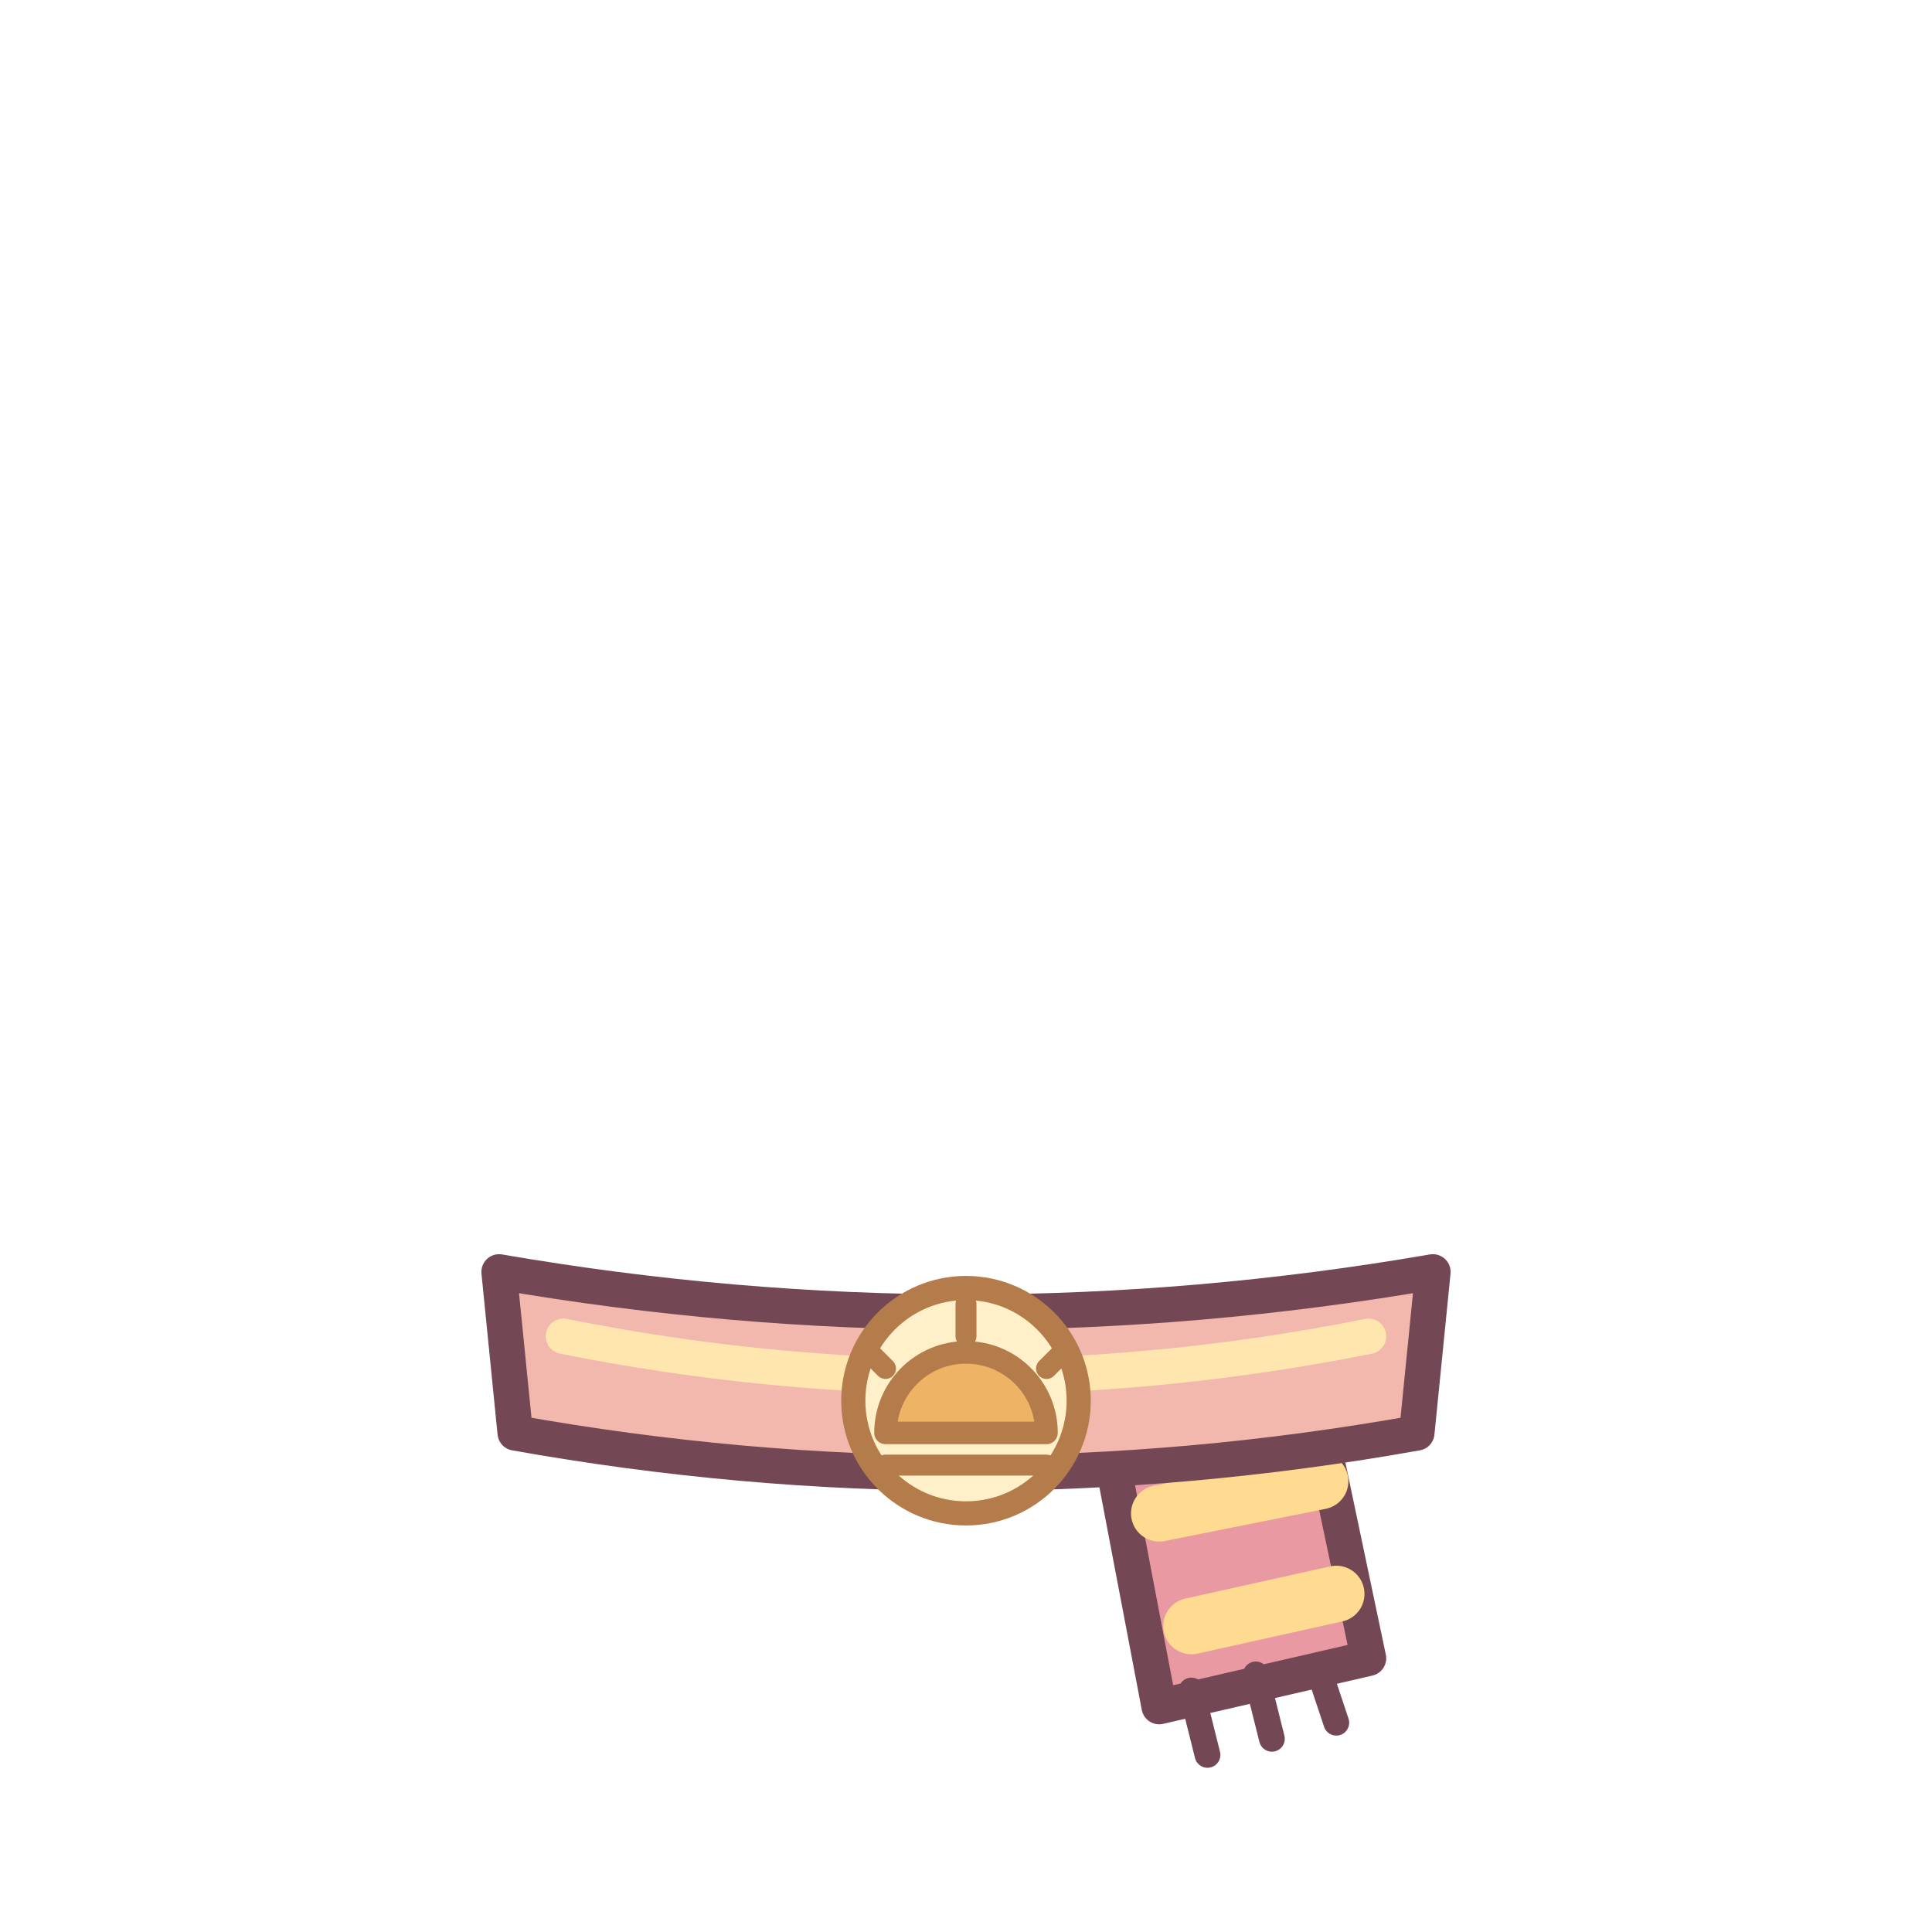
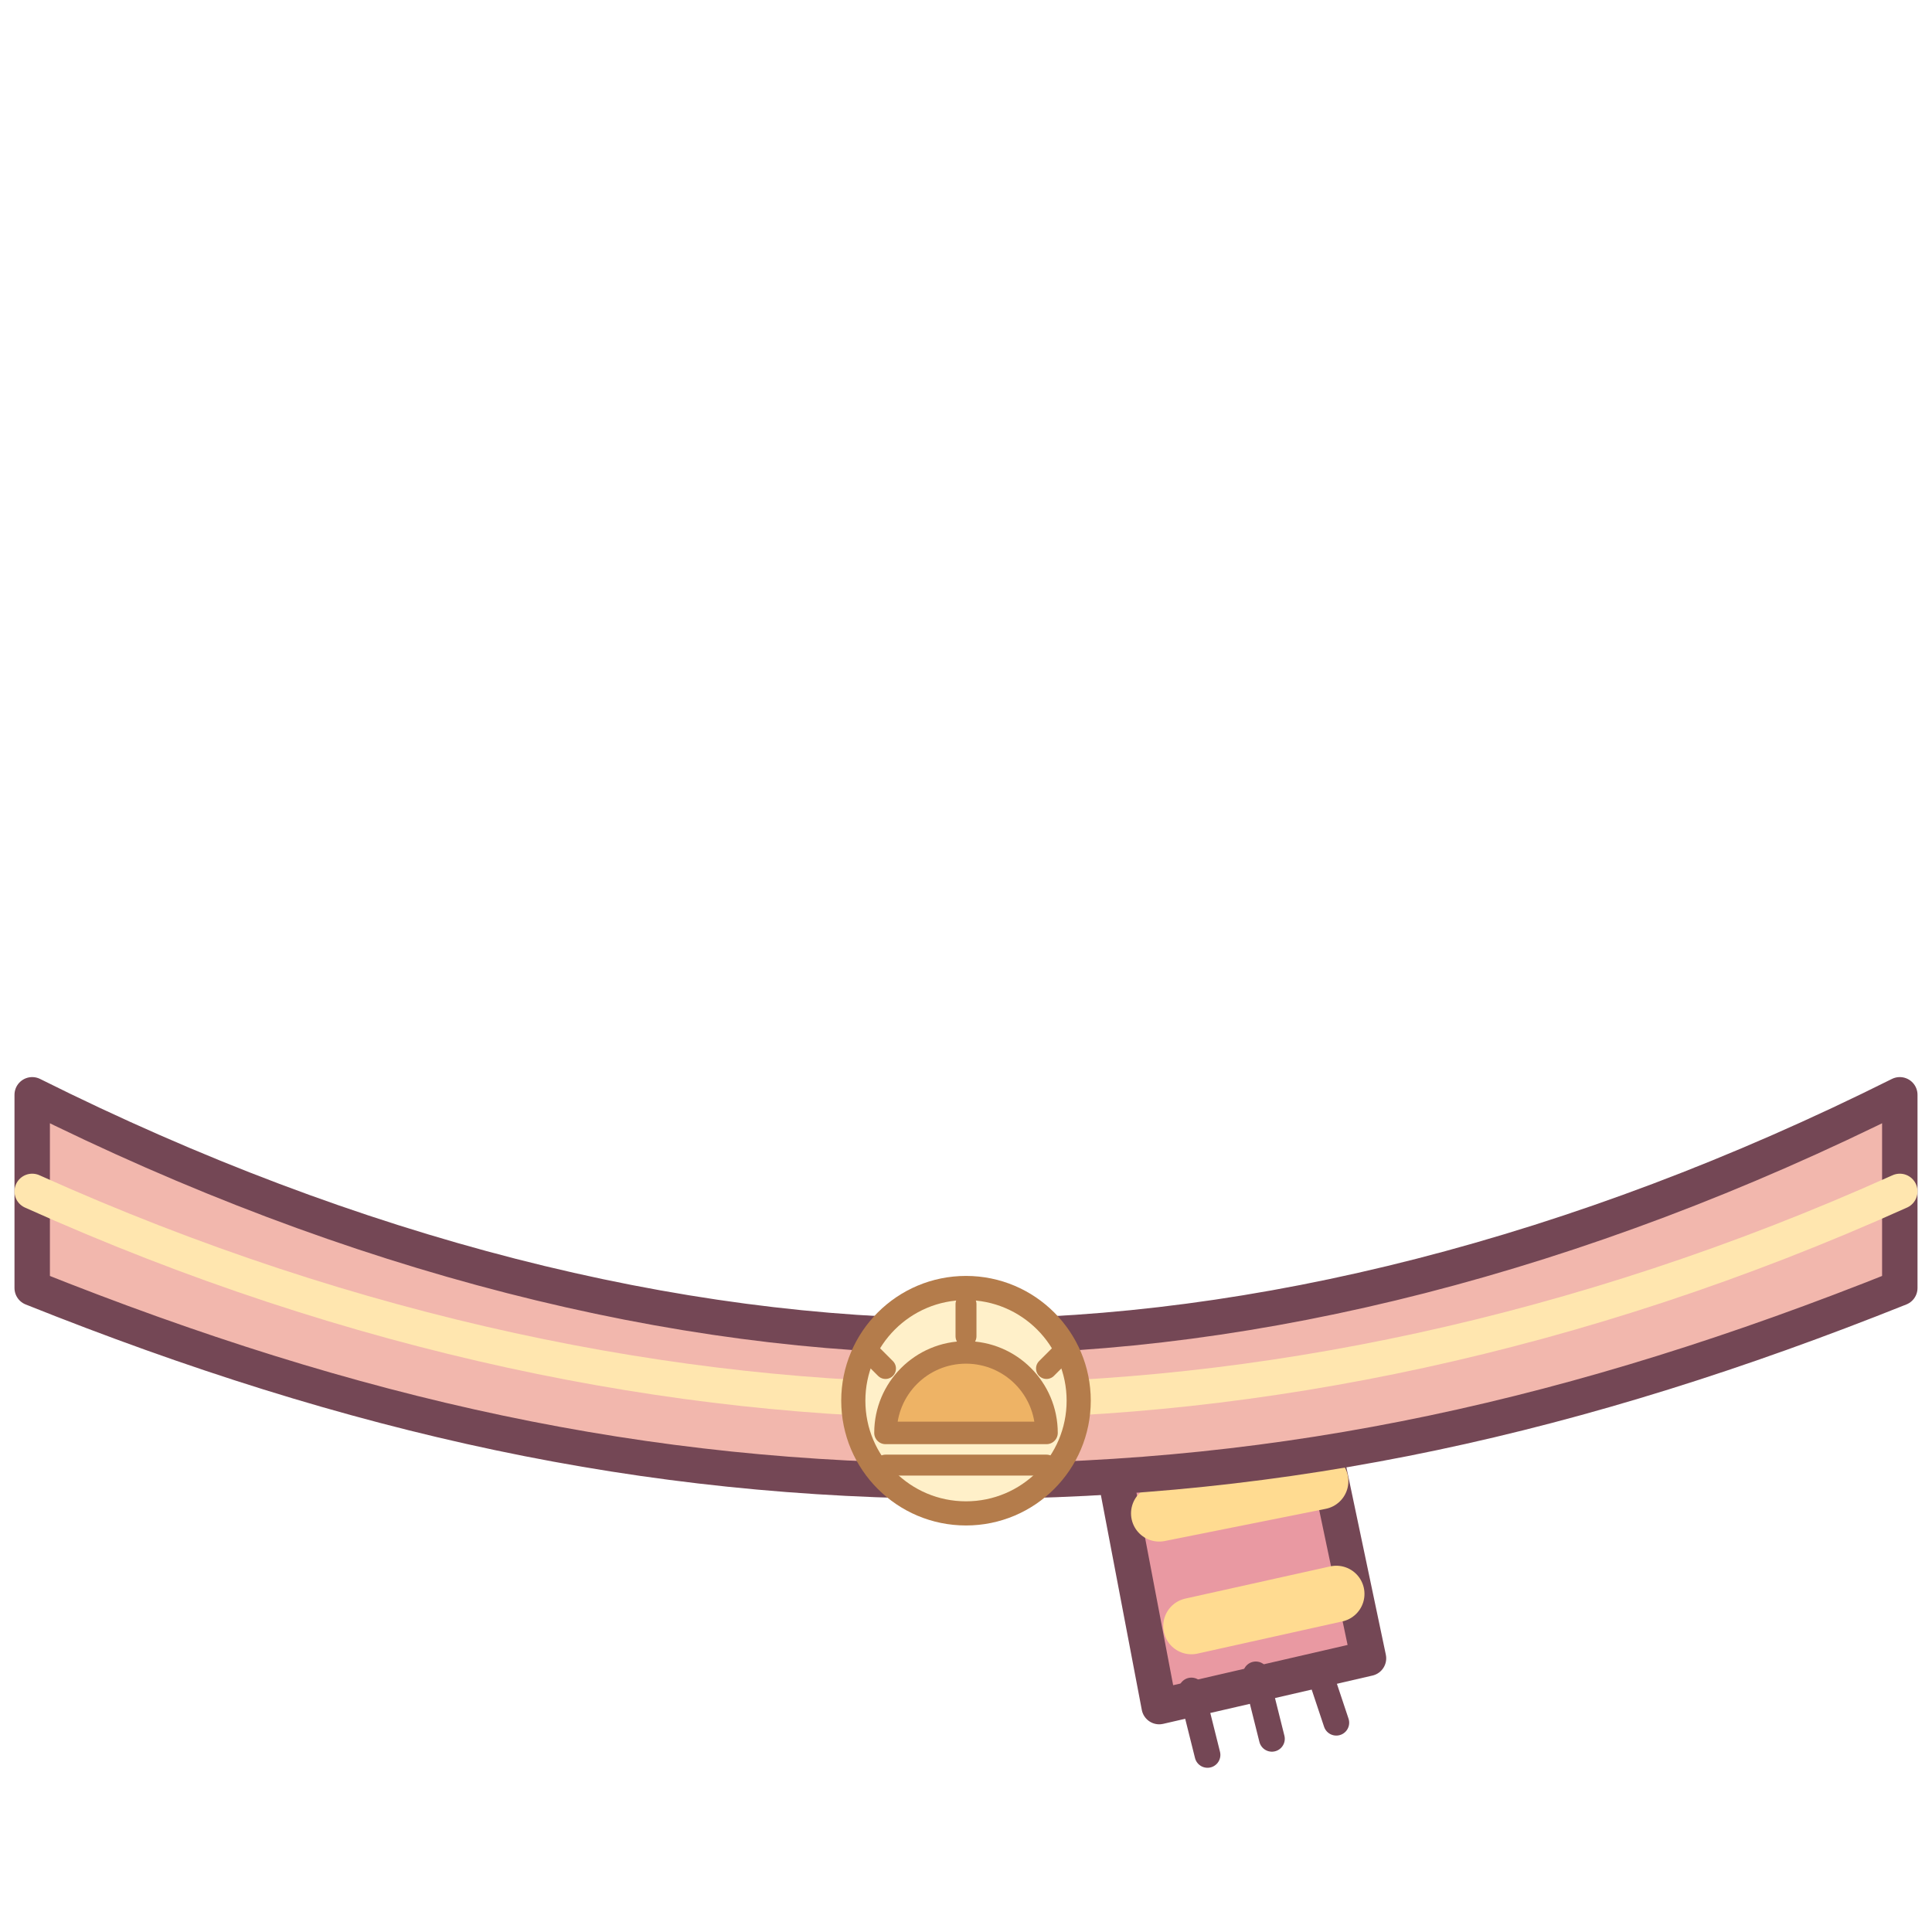
<svg xmlns="http://www.w3.org/2000/svg" width="120" height="120" viewBox="0 0 120 120">
  <g id="sunrise-scarf" stroke="#744755" stroke-width="2.2" stroke-linecap="round" stroke-linejoin="round">
    <path fill="#e999a2" d="M68 85 L81 84 L85 103 L72 106 Z" />
    <path fill="none" stroke="#ffdb91" stroke-width="3.5" d="M72 94 L82 92 M74 101 L83 99" />
    <path fill="none" stroke-width="1.6" d="M74 105 L75 109 M78 104 L79 108 M82 104 L83 107" />
-     <path fill="#f2b7ad" d="M31 79 Q60 84 89 79 L88 89 Q60 94 32 89 Z" />
-     <path fill="none" stroke="#ffe6af" stroke-width="2.2" d="M35 83 Q60 88 85 83" />
+     <g id="sunrise-scarf-wrap" data-clip-to-body="true">
+       <path fill="#f2b7ad" d="M2 68 C22 78 42 83 60 83 C78 83 98 78 118 68 L118 80 C98 88 80 92 60 92 C40 92 22 88 2 80 Z" />
+       <path fill="none" stroke="#ffe6af" stroke-width="2.2" d="M2 74 C22 83 42 87 60 87 C78 87 98 83 118 74" />
+     </g>
    <circle cx="60" cy="87" r="7" fill="#fff0c9" stroke="#b47c4b" stroke-width="1.5" />
    <path fill="#eeb365" stroke="#b47c4b" stroke-width="1.4" d="M55 89 A5 5 0 0 1 65 89 Z" />
    <path fill="none" stroke="#b47c4b" stroke-width="1.3" d="M60 81 L60 83 M54 84 L55 85 M66 84 L65 85 M55 91 L65 91" />
  </g>
</svg>
